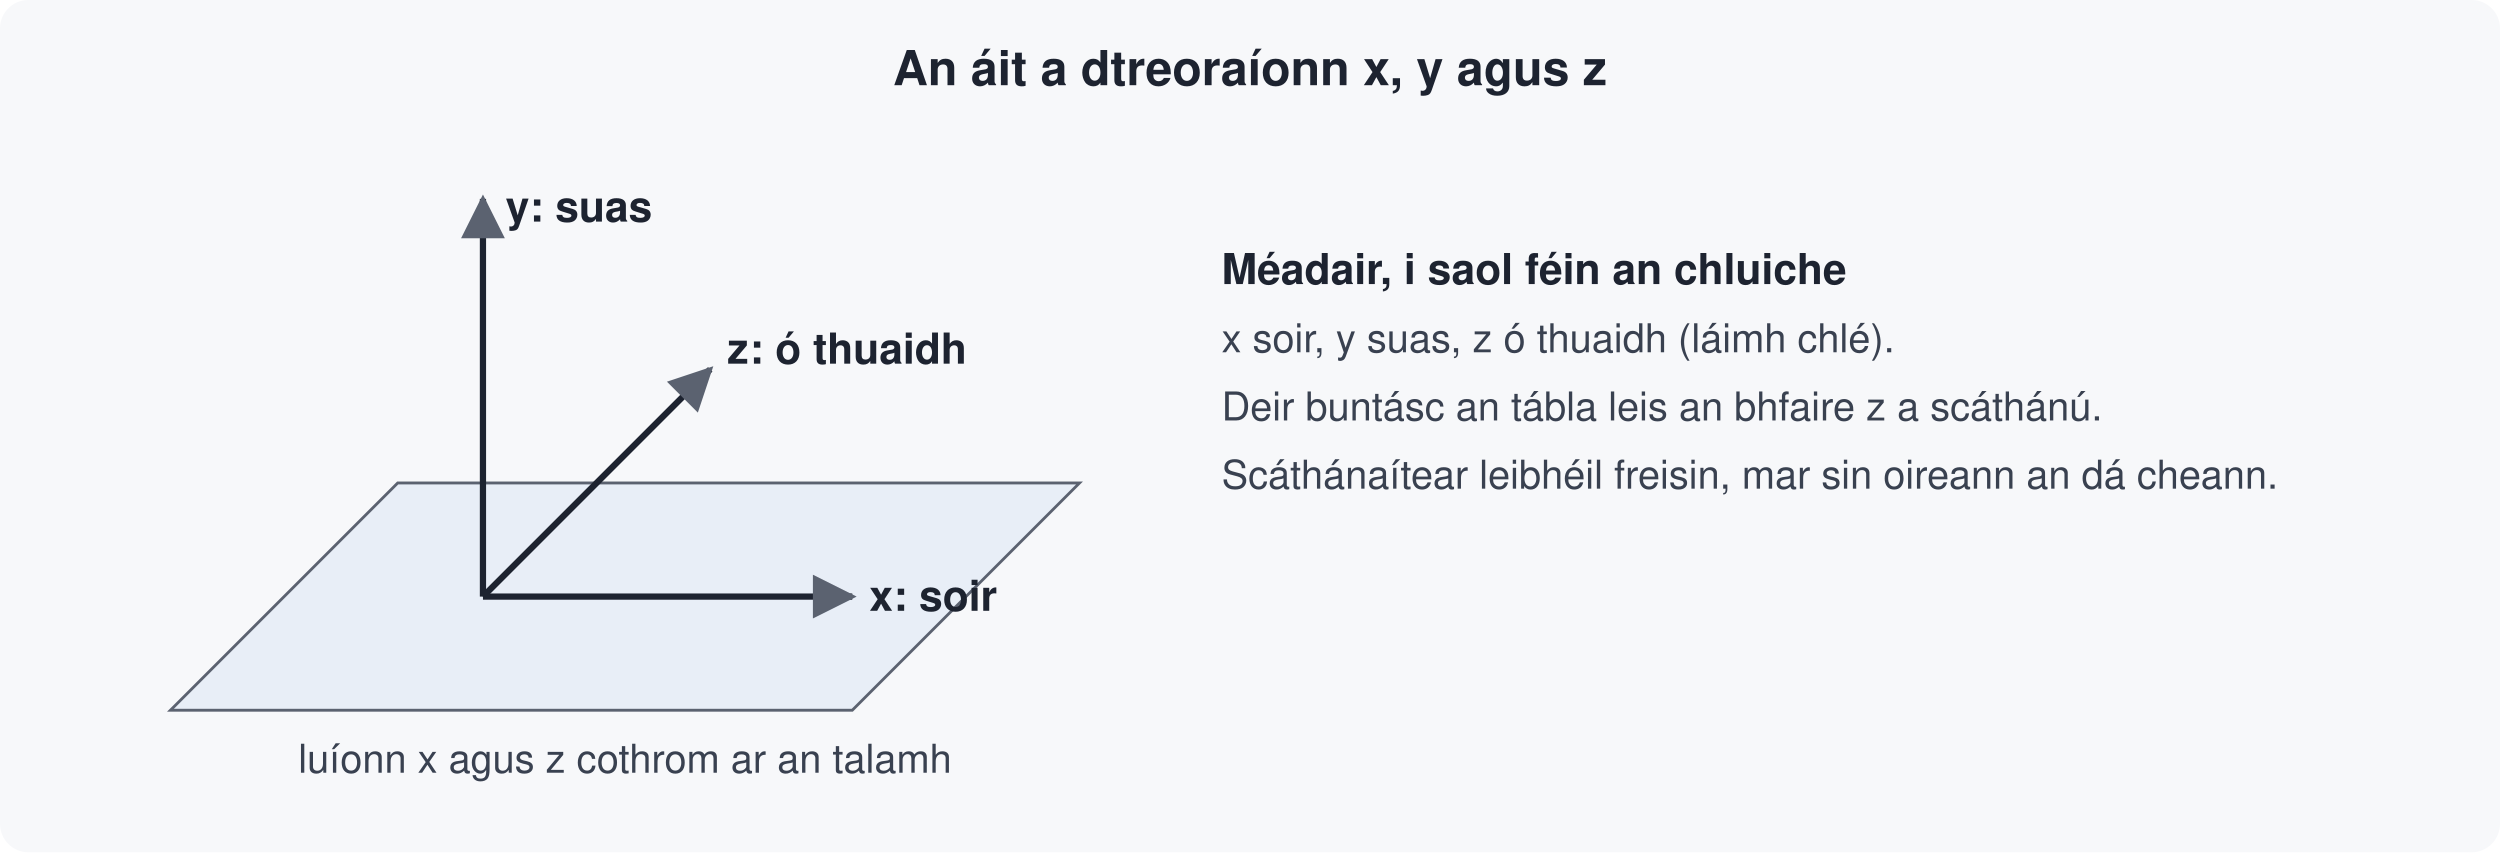
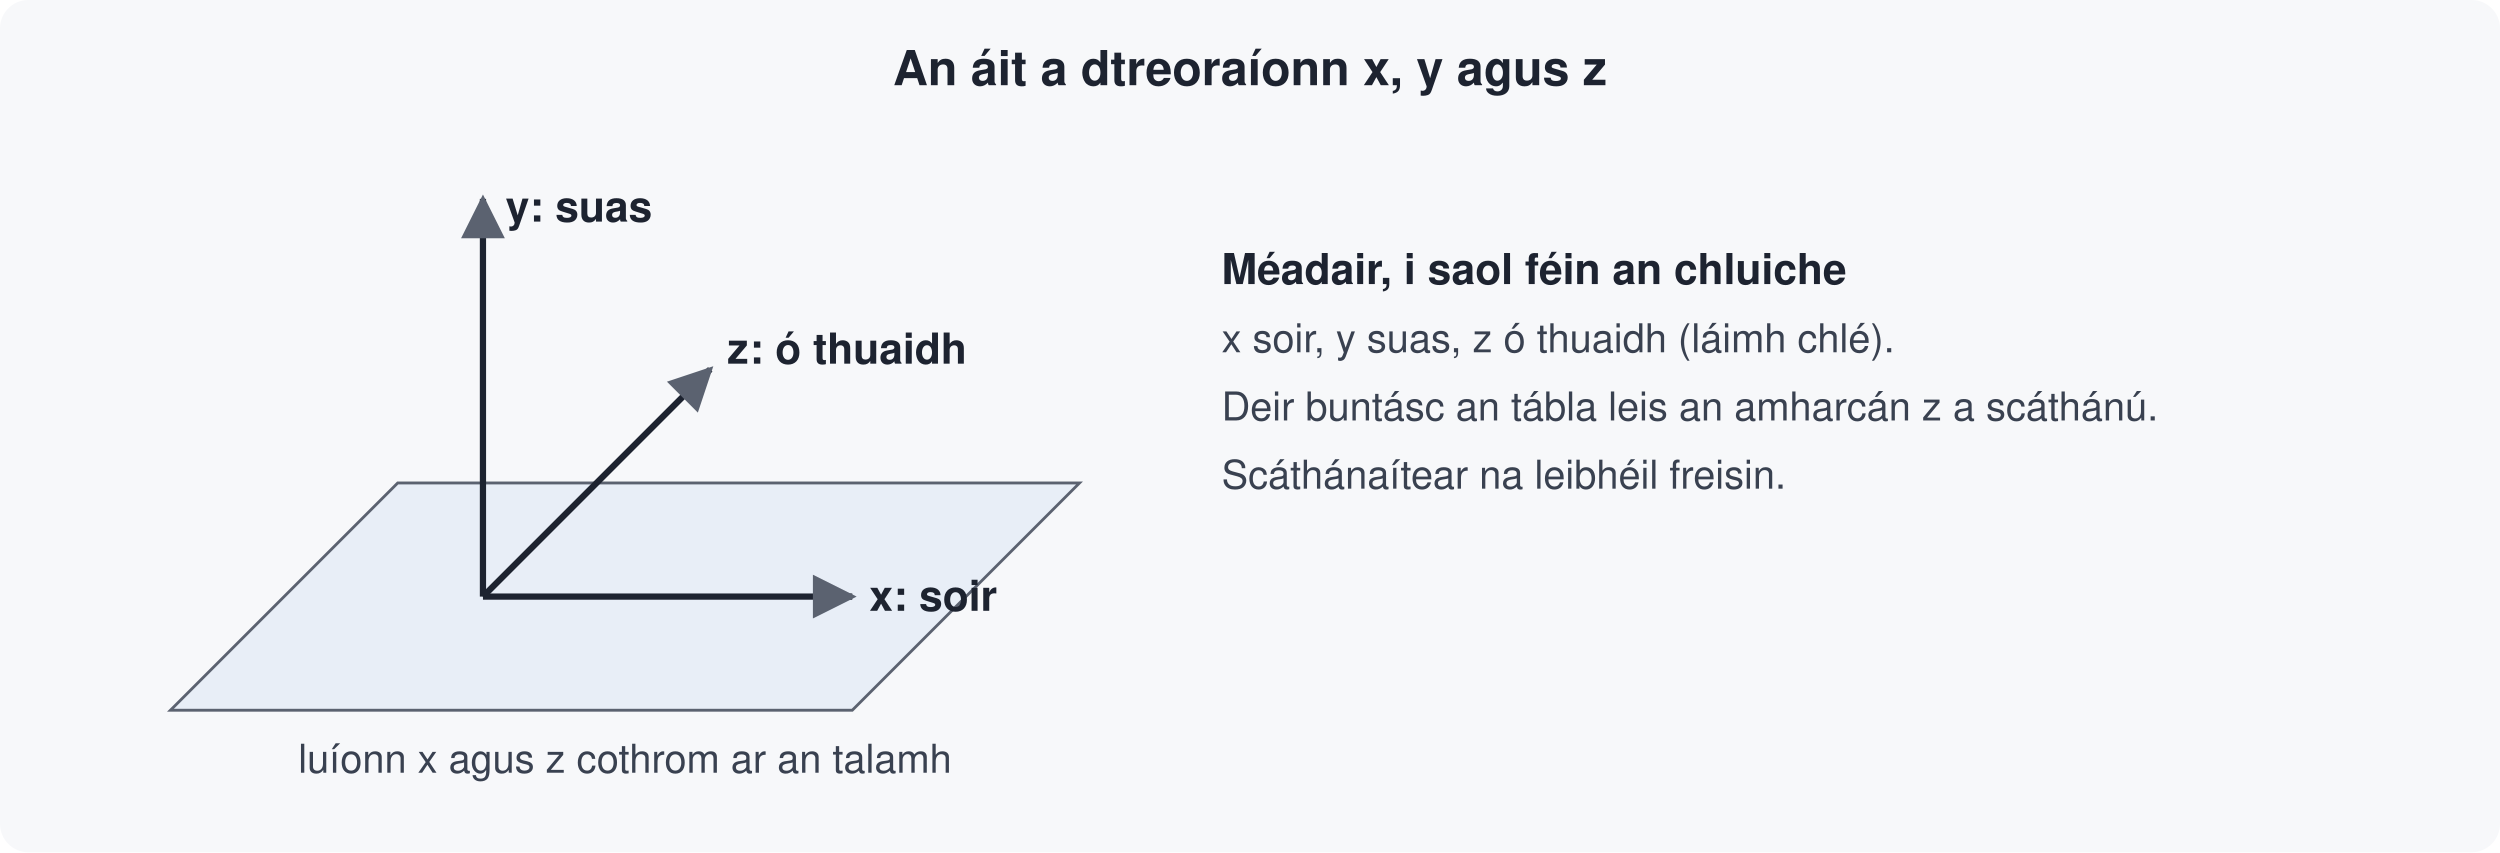
<svg xmlns="http://www.w3.org/2000/svg" width="880" height="300" viewBox="0 0 880 300" role="img" aria-label="Where x, y and z point">
  <defs>
    <marker id="a" viewBox="0 0 10 10" refX="9" refY="5" markerWidth="7" markerHeight="7" orient="auto">
      <path d="M0,0 L10,5 L0,10 z" fill="#5b6270" />
    </marker>
  </defs>
  <rect width="880" height="300" rx="10" fill="#f7f8fa" />
  <text x="440" y="30" font-family="Segoe UI,Helvetica,Arial,sans-serif" font-size="17" font-weight="600" text-anchor="middle" fill="#1d2330">An áit a dtreoraíonn x, y agus z</text>
  <polygon points="60,250 300,250 380,170 140,170" fill="#e8eef7" stroke="#5b6270" stroke-width="1" />
  <text x="220" y="272" font-family="Segoe UI,Helvetica,Arial,sans-serif" font-size="14" text-anchor="middle" fill="#394150">luíonn x agus z cothrom ar an talamh</text>
  <line x1="170" y1="210" x2="300" y2="210" stroke="#1d2330" stroke-width="2.2" marker-end="url(#a)" />
  <text x="306" y="215" font-family="Segoe UI,Helvetica,Arial,sans-serif" font-size="15" font-weight="600" text-anchor="start" fill="#1d2330">x: soir</text>
  <line x1="170" y1="210" x2="170" y2="70" stroke="#1d2330" stroke-width="2.2" marker-end="url(#a)" />
  <text x="178" y="78" font-family="Segoe UI,Helvetica,Arial,sans-serif" font-size="15" font-weight="600" text-anchor="start" fill="#1d2330">y: suas</text>
  <line x1="170" y1="210" x2="250" y2="130" stroke="#1d2330" stroke-width="2.2" marker-end="url(#a)" />
  <text x="256" y="128" font-family="Segoe UI,Helvetica,Arial,sans-serif" font-size="15" font-weight="600" text-anchor="start" fill="#1d2330">z: ó thuaidh</text>
  <text x="430" y="100" font-family="Segoe UI,Helvetica,Arial,sans-serif" font-size="15" font-weight="600" text-anchor="start" fill="#1d2330">Méadair, i saol féin an chluiche</text>
  <text x="430" y="124" font-family="Segoe UI,Helvetica,Arial,sans-serif" font-size="14" text-anchor="start" fill="#394150">x soir, y suas, z ó thuaidh (láimh chlé).</text>
-   <text x="430" y="148" font-family="Segoe UI,Helvetica,Arial,sans-serif" font-size="14" text-anchor="start" fill="#394150">Deir buntásc an tábla leis an bhfaire z a scáthánú.</text>
-   <text x="430" y="172" font-family="Segoe UI,Helvetica,Arial,sans-serif" font-size="14" text-anchor="start" fill="#394150">Scáthánaítear leibhéil freisin, mar sin oireann an dá cheann.</text>
+   <text x="430" y="148" font-family="Segoe UI,Helvetica,Arial,sans-serif" font-size="14" text-anchor="start" fill="#394150">Deir buntásc an tábla leis an amharcán z a scáthánú.</text>
+   <text x="430" y="172" font-family="Segoe UI,Helvetica,Arial,sans-serif" font-size="14" text-anchor="start" fill="#394150">Scáthánaítear na leibhéil freisin.</text>
</svg>
